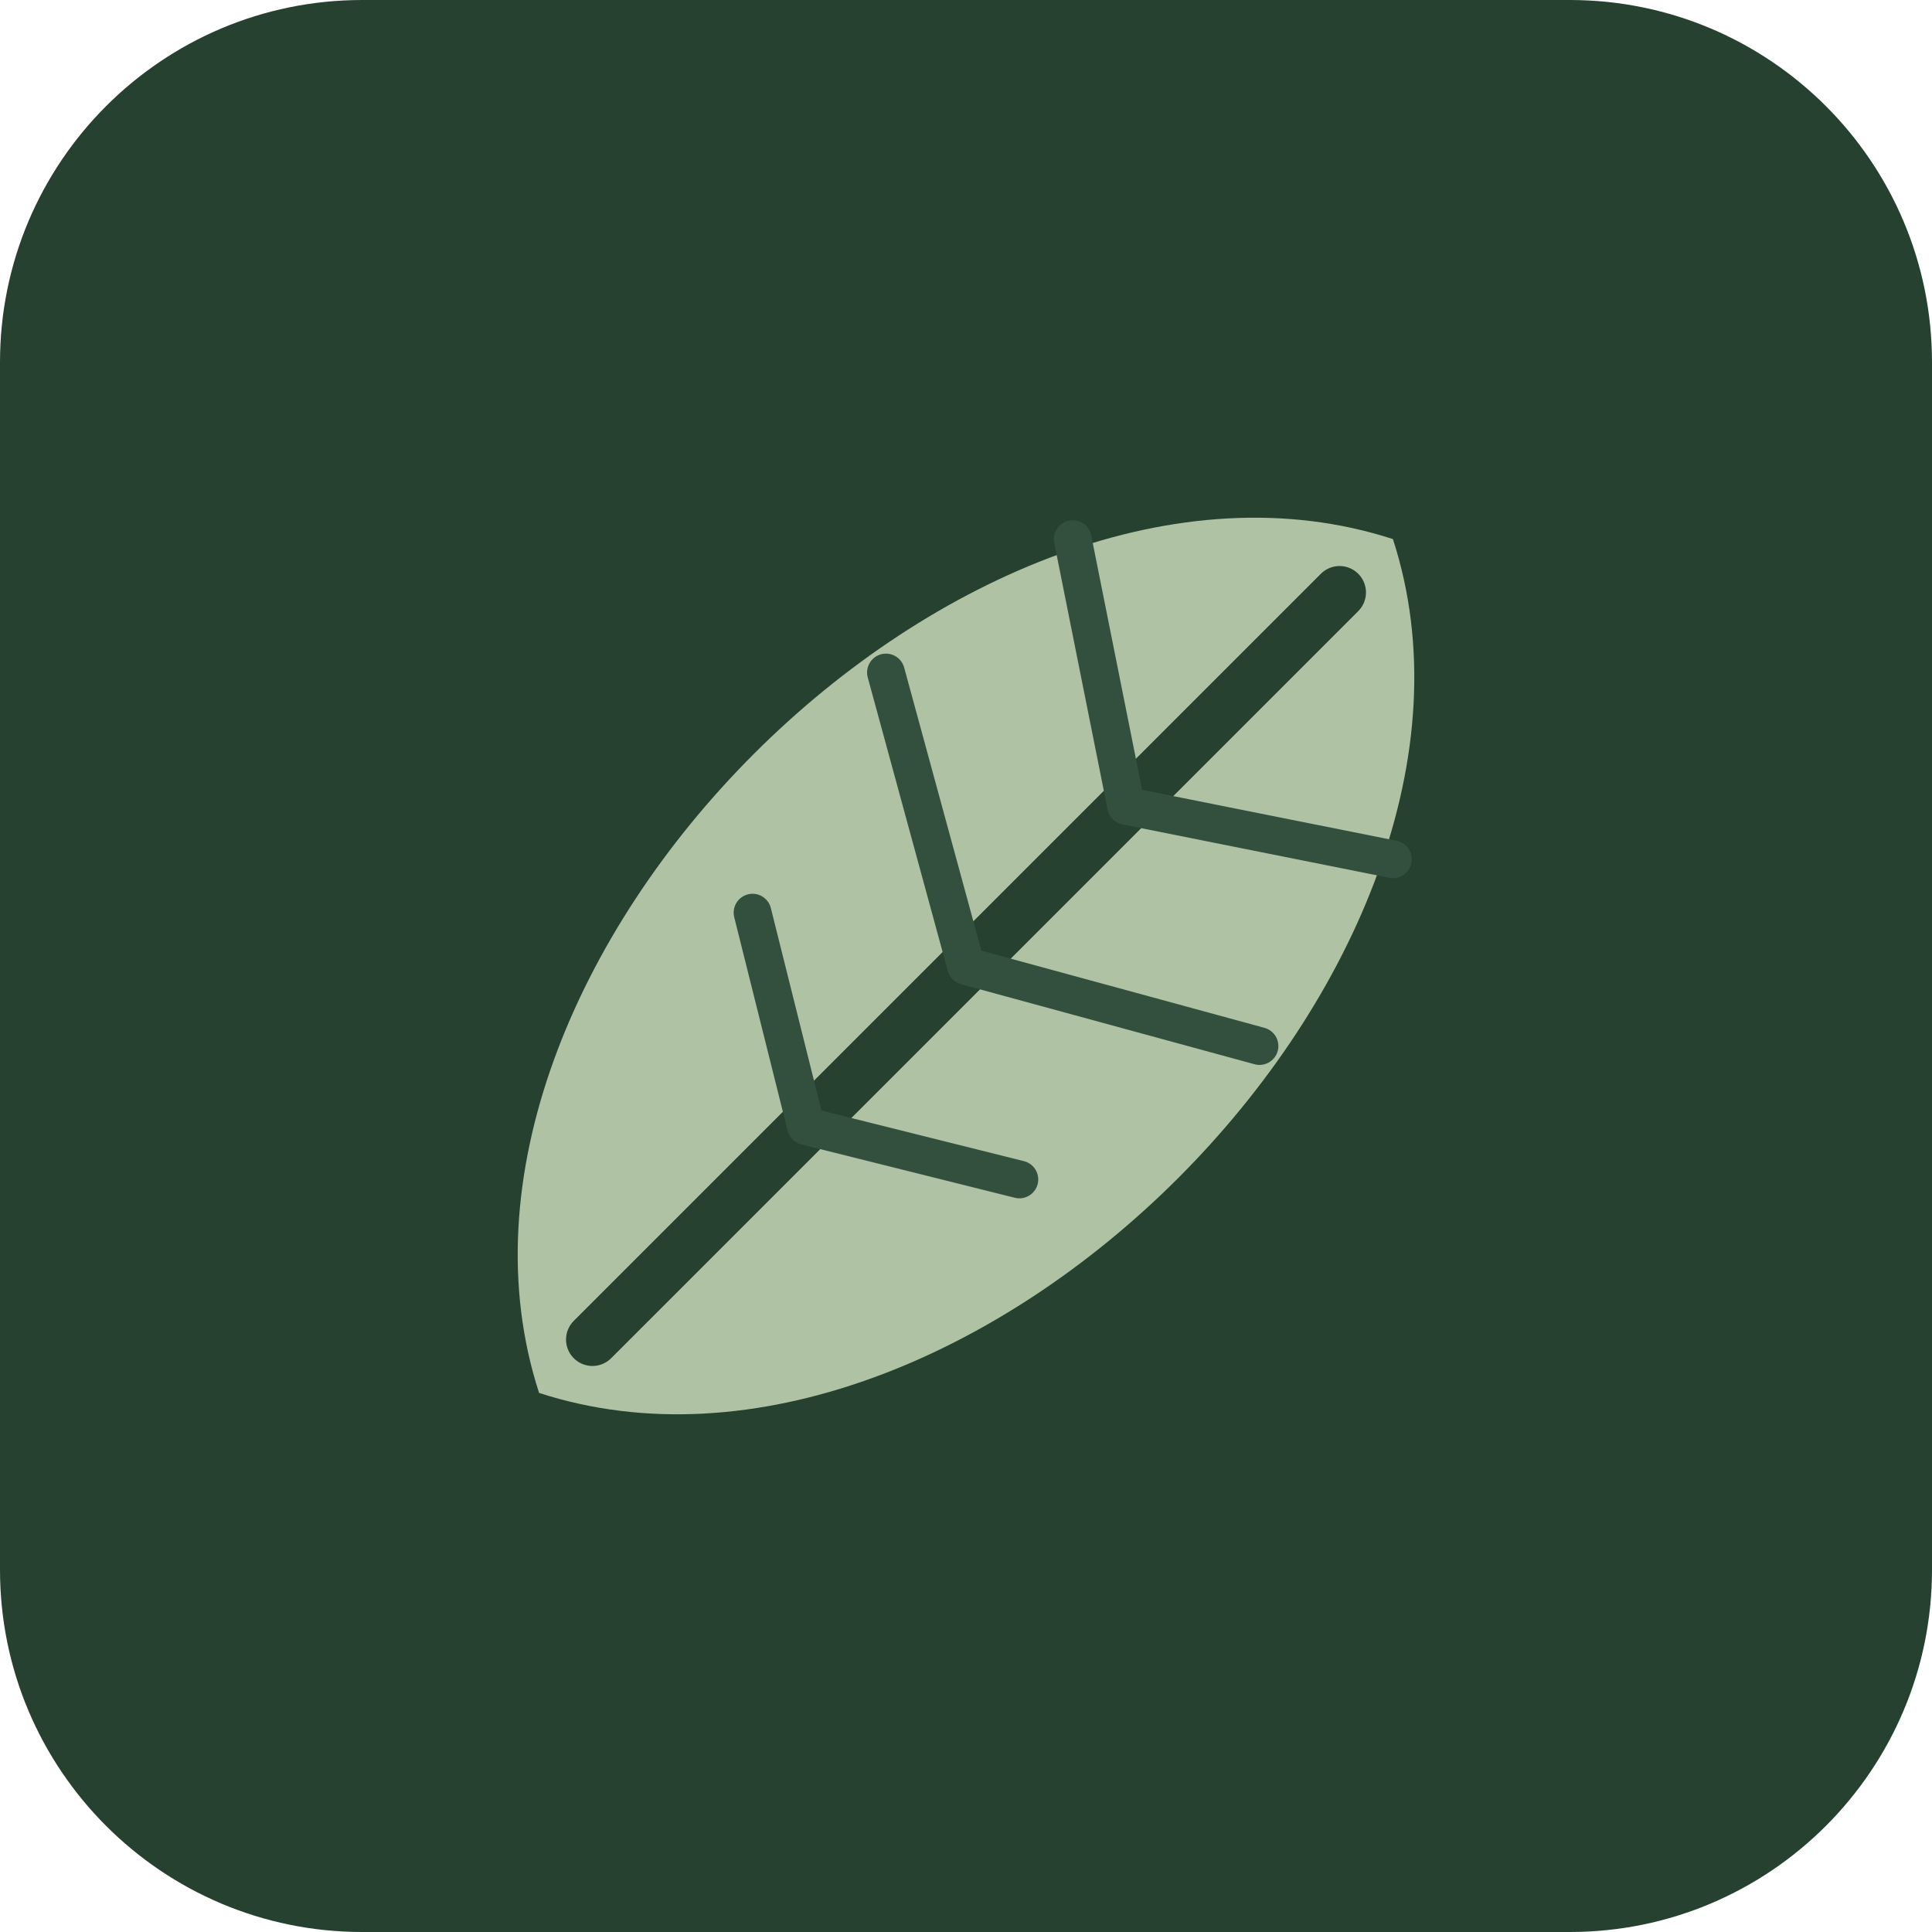
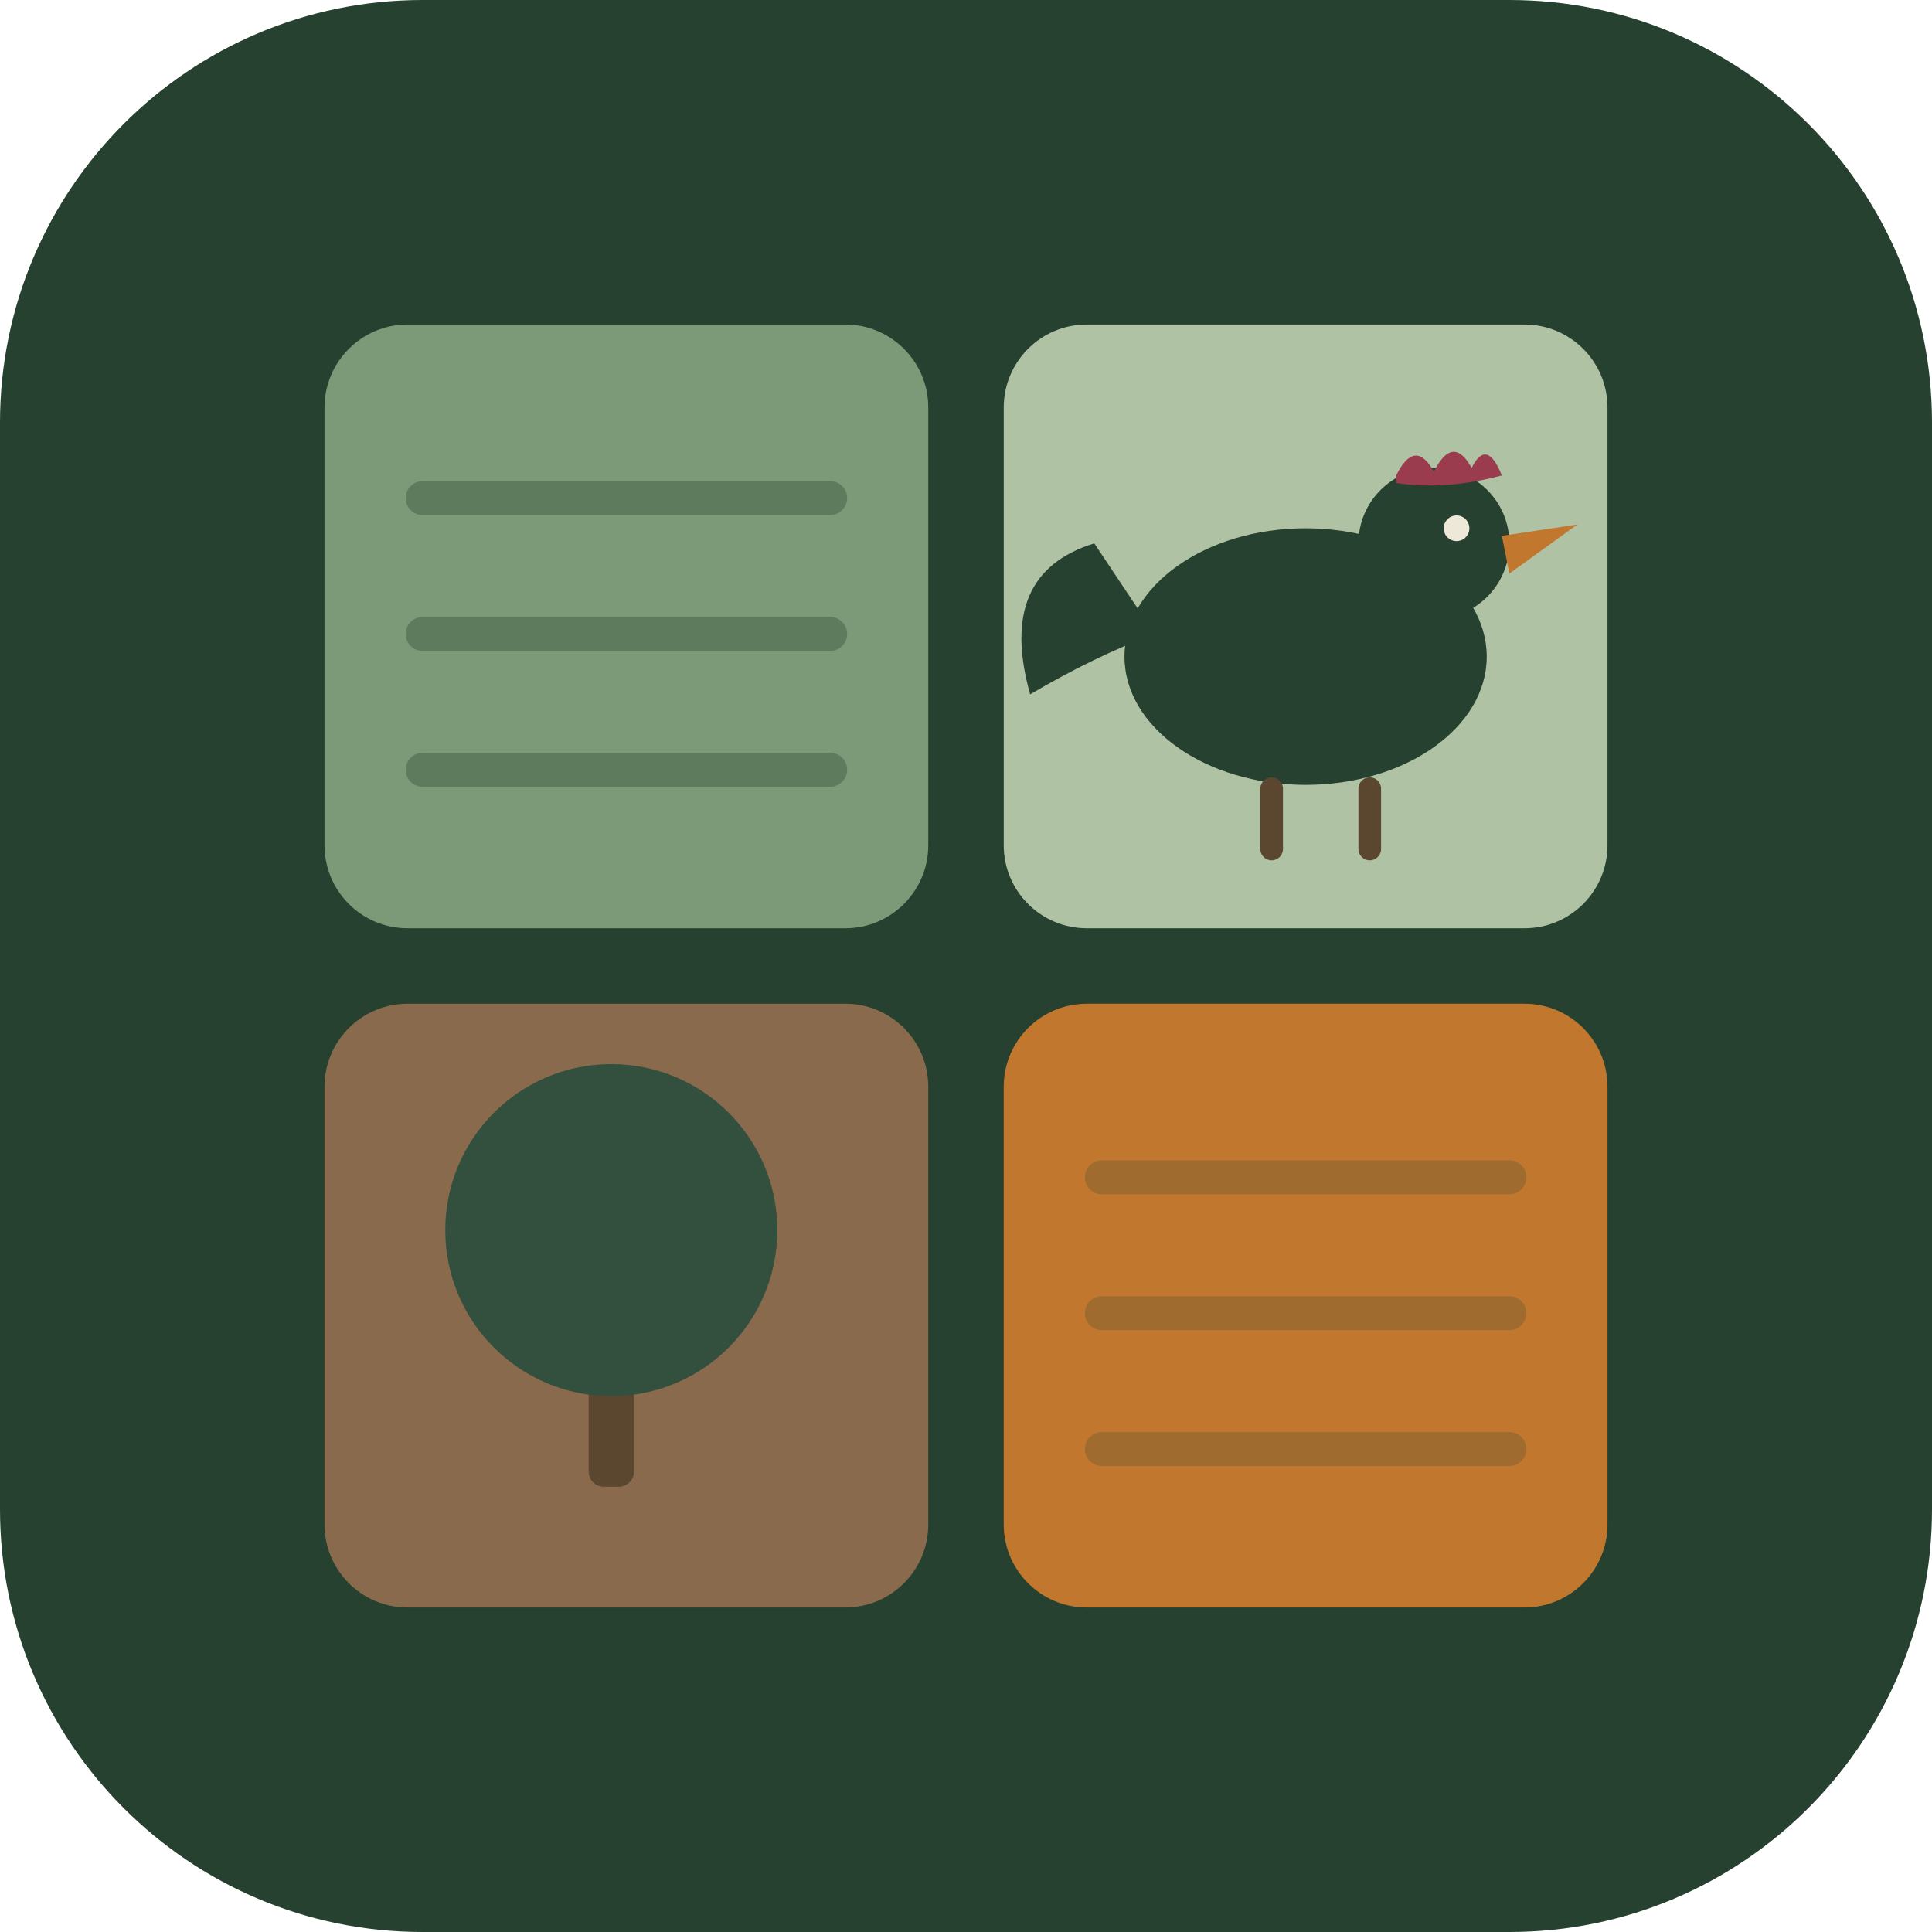
<svg xmlns="http://www.w3.org/2000/svg" viewBox="0 0 512 512">
-   <rect width="512" height="512" rx="96" fill="#26412F" />
-   <g transform="translate(256,256) rotate(45) translate(-256,-256)">
-     <path d="M256 96 C150 150 150 362 256 416 C362 362 362 150 256 96 Z" fill="#AFC2A4" />
-     <path d="M256 116 L256 396" stroke="#26412F" stroke-width="14" stroke-linecap="round" />
-     <path d="M256 196 L196 156 M256 256 L186 216 M256 256 L326 216 M256 316 L206 286 M256 316 L306 286 M256 196 L316 156" stroke="#33503F" stroke-width="10" stroke-linecap="round" fill="none" />
+   <rect width="512" height="512" rx="112" fill="#26412F" />
+   <g transform="translate(86 86)">
+     <rect x="0" y="0" width="160" height="160" rx="22" fill="#7C9A78" />
+     <g stroke="#26412F" stroke-width="9" opacity=".35" stroke-linecap="round">
+       <line x1="26" y1="46" x2="134" y2="46" />
+       <line x1="26" y1="82" x2="134" y2="82" />
+       <line x1="26" y1="118" x2="134" y2="118" />
+     </g>
+     <rect x="180" y="0" width="160" height="160" rx="22" fill="#AFC2A4" />
+     <g transform="translate(180 0)" fill="#26412F">
+       <path d="M24 58 q-26 8 -17 40 q17 -10 33 -16 Z" />
+       <ellipse cx="80" cy="88" rx="48" ry="34" />
+       <circle cx="114" cy="58" r="20" />
+       <path d="M104 40 q5 -10 10 -1 q5 -10 10 -1 q4 -8 8 2 q-15 4 -28 2 Z" fill="#9B3B4E" />
+       <path d="M132 56 l20 -3 -18 13 Z" fill="#C2772E" />
+       <circle cx="120" cy="54" r="3.4" fill="#EDE8D8" />
+       <rect x="68" y="120" width="6" height="22" rx="3" fill="#5b4630" />
+       <rect x="94" y="120" width="6" height="22" rx="3" fill="#5b4630" />
+     </g>
+     <rect x="0" y="180" width="160" height="160" rx="22" fill="#8A6A4C" />
+     <rect x="70" y="244" width="12" height="64" rx="4" fill="#5b4630" />
+     <circle cx="76" cy="240" r="44" fill="#33503F" />
+     <rect x="180" y="180" width="160" height="160" rx="22" fill="#C2772E" />
+     <g stroke="#26412F" stroke-width="9" opacity=".22" stroke-linecap="round">
+       <line x1="206" y1="226" x2="314" y2="226" />
+       <line x1="206" y1="262" x2="314" y2="262" />
+       <line x1="206" y1="298" x2="314" y2="298" />
+     </g>
  </g>
</svg>
